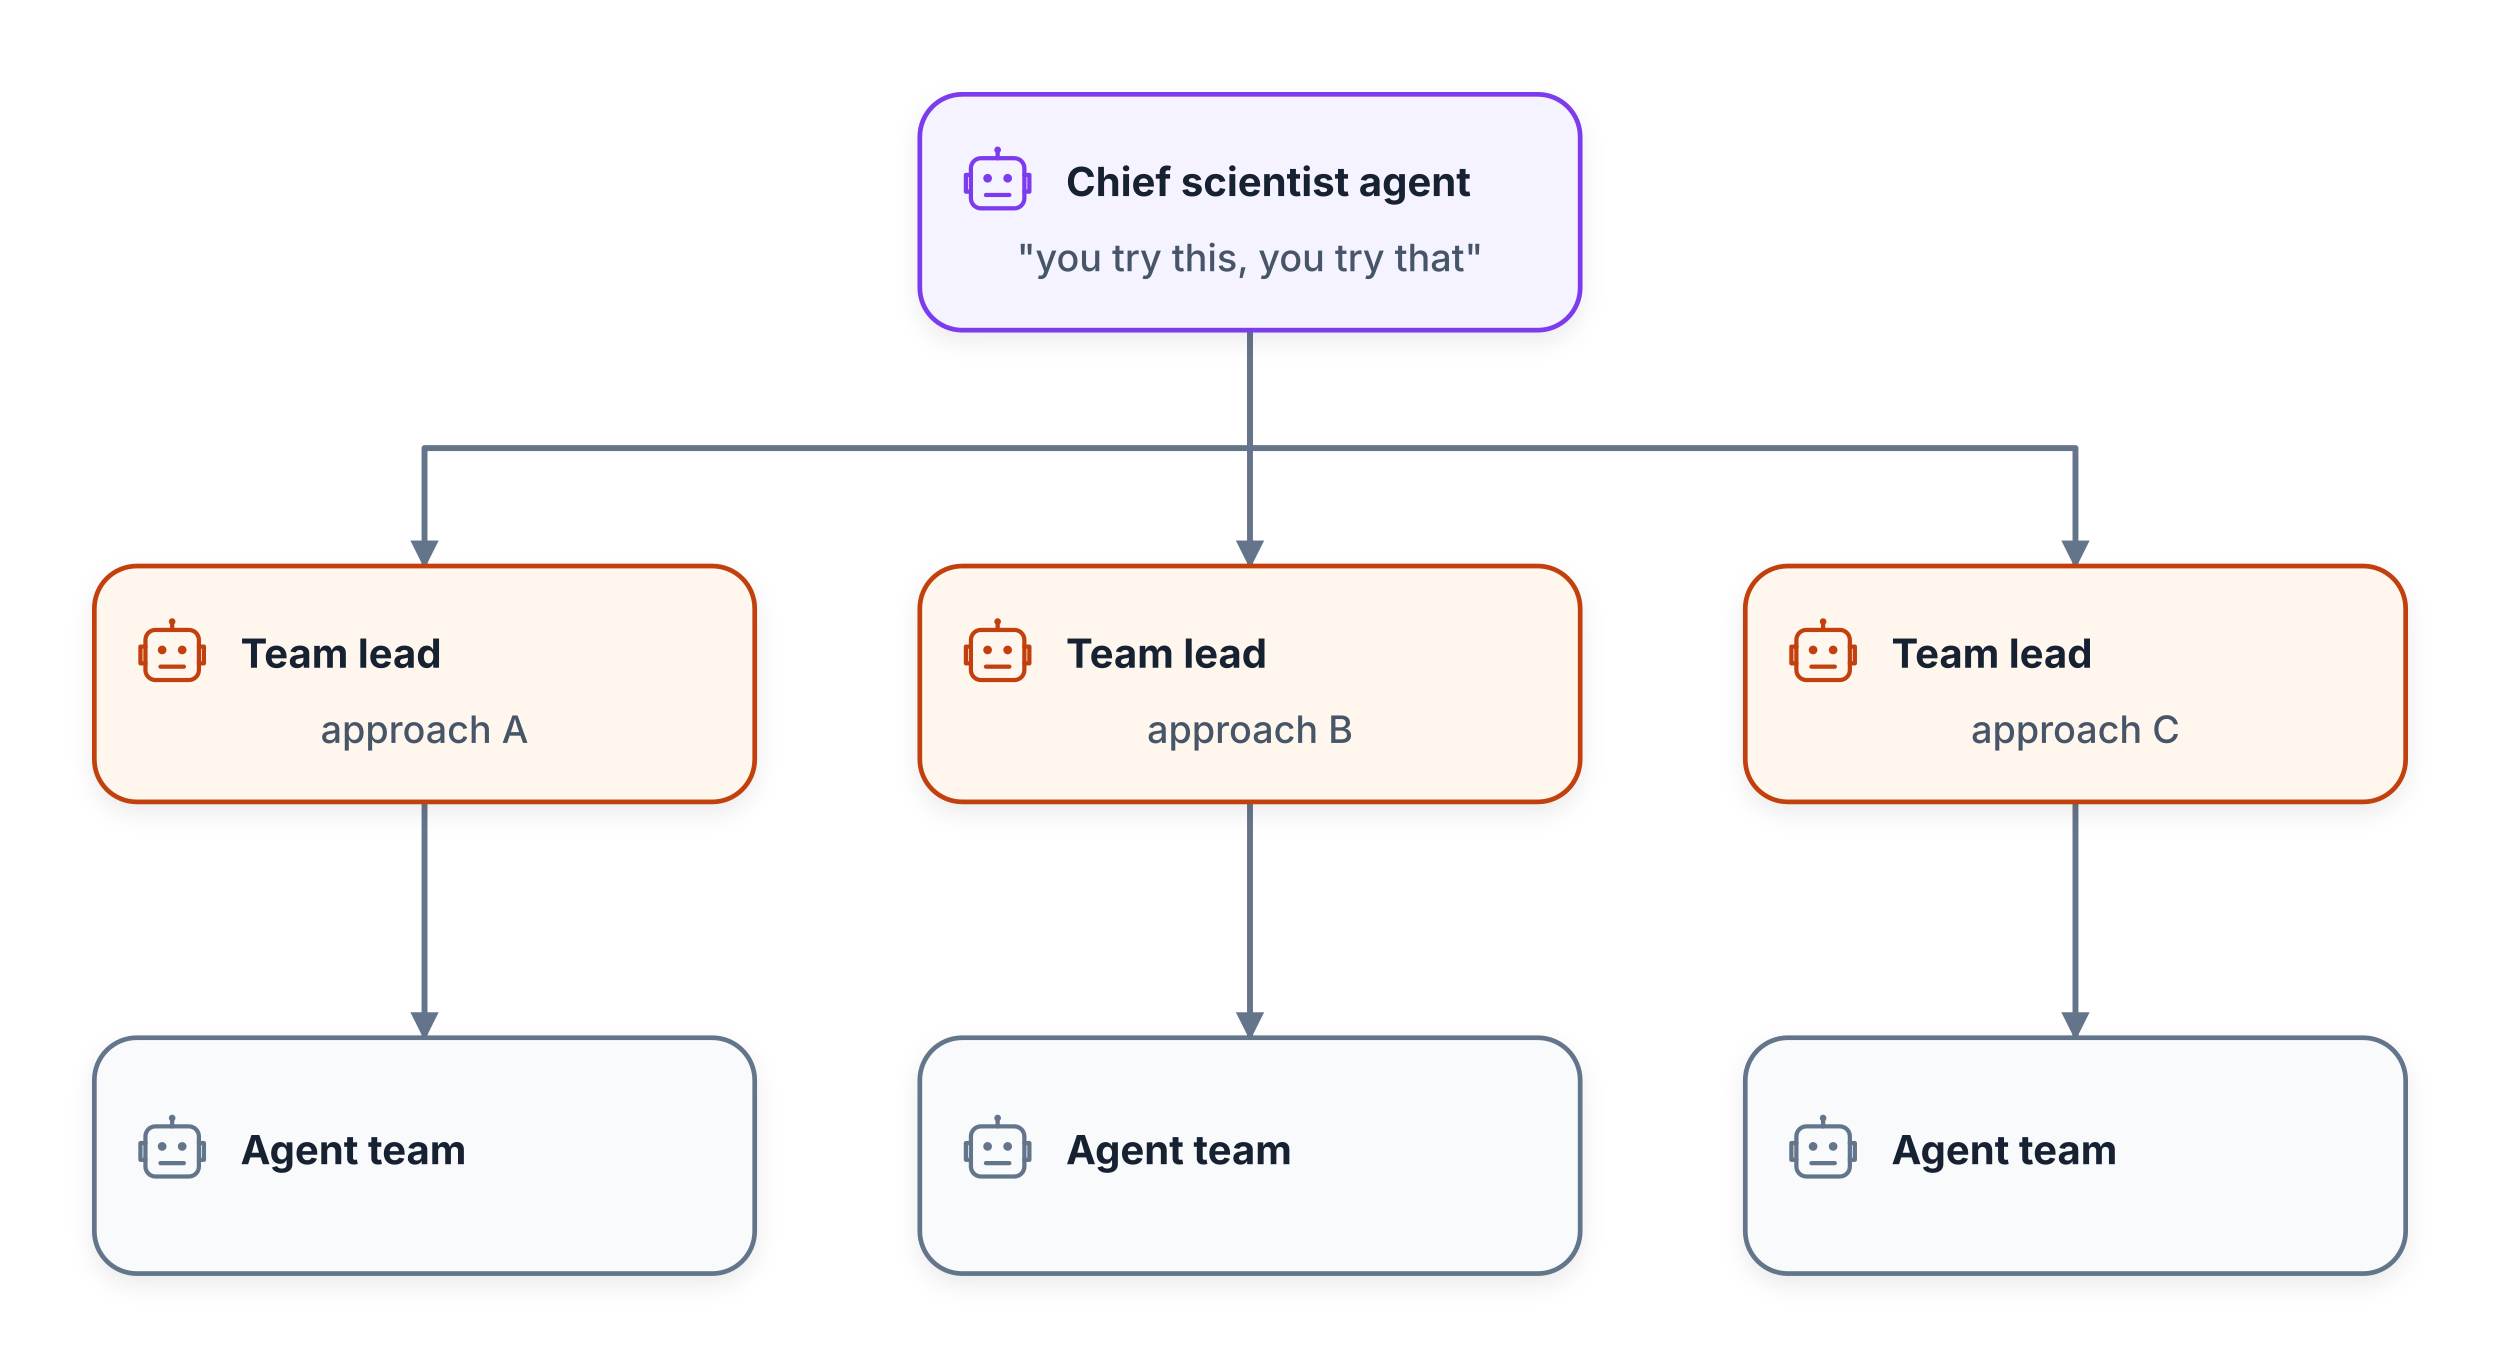
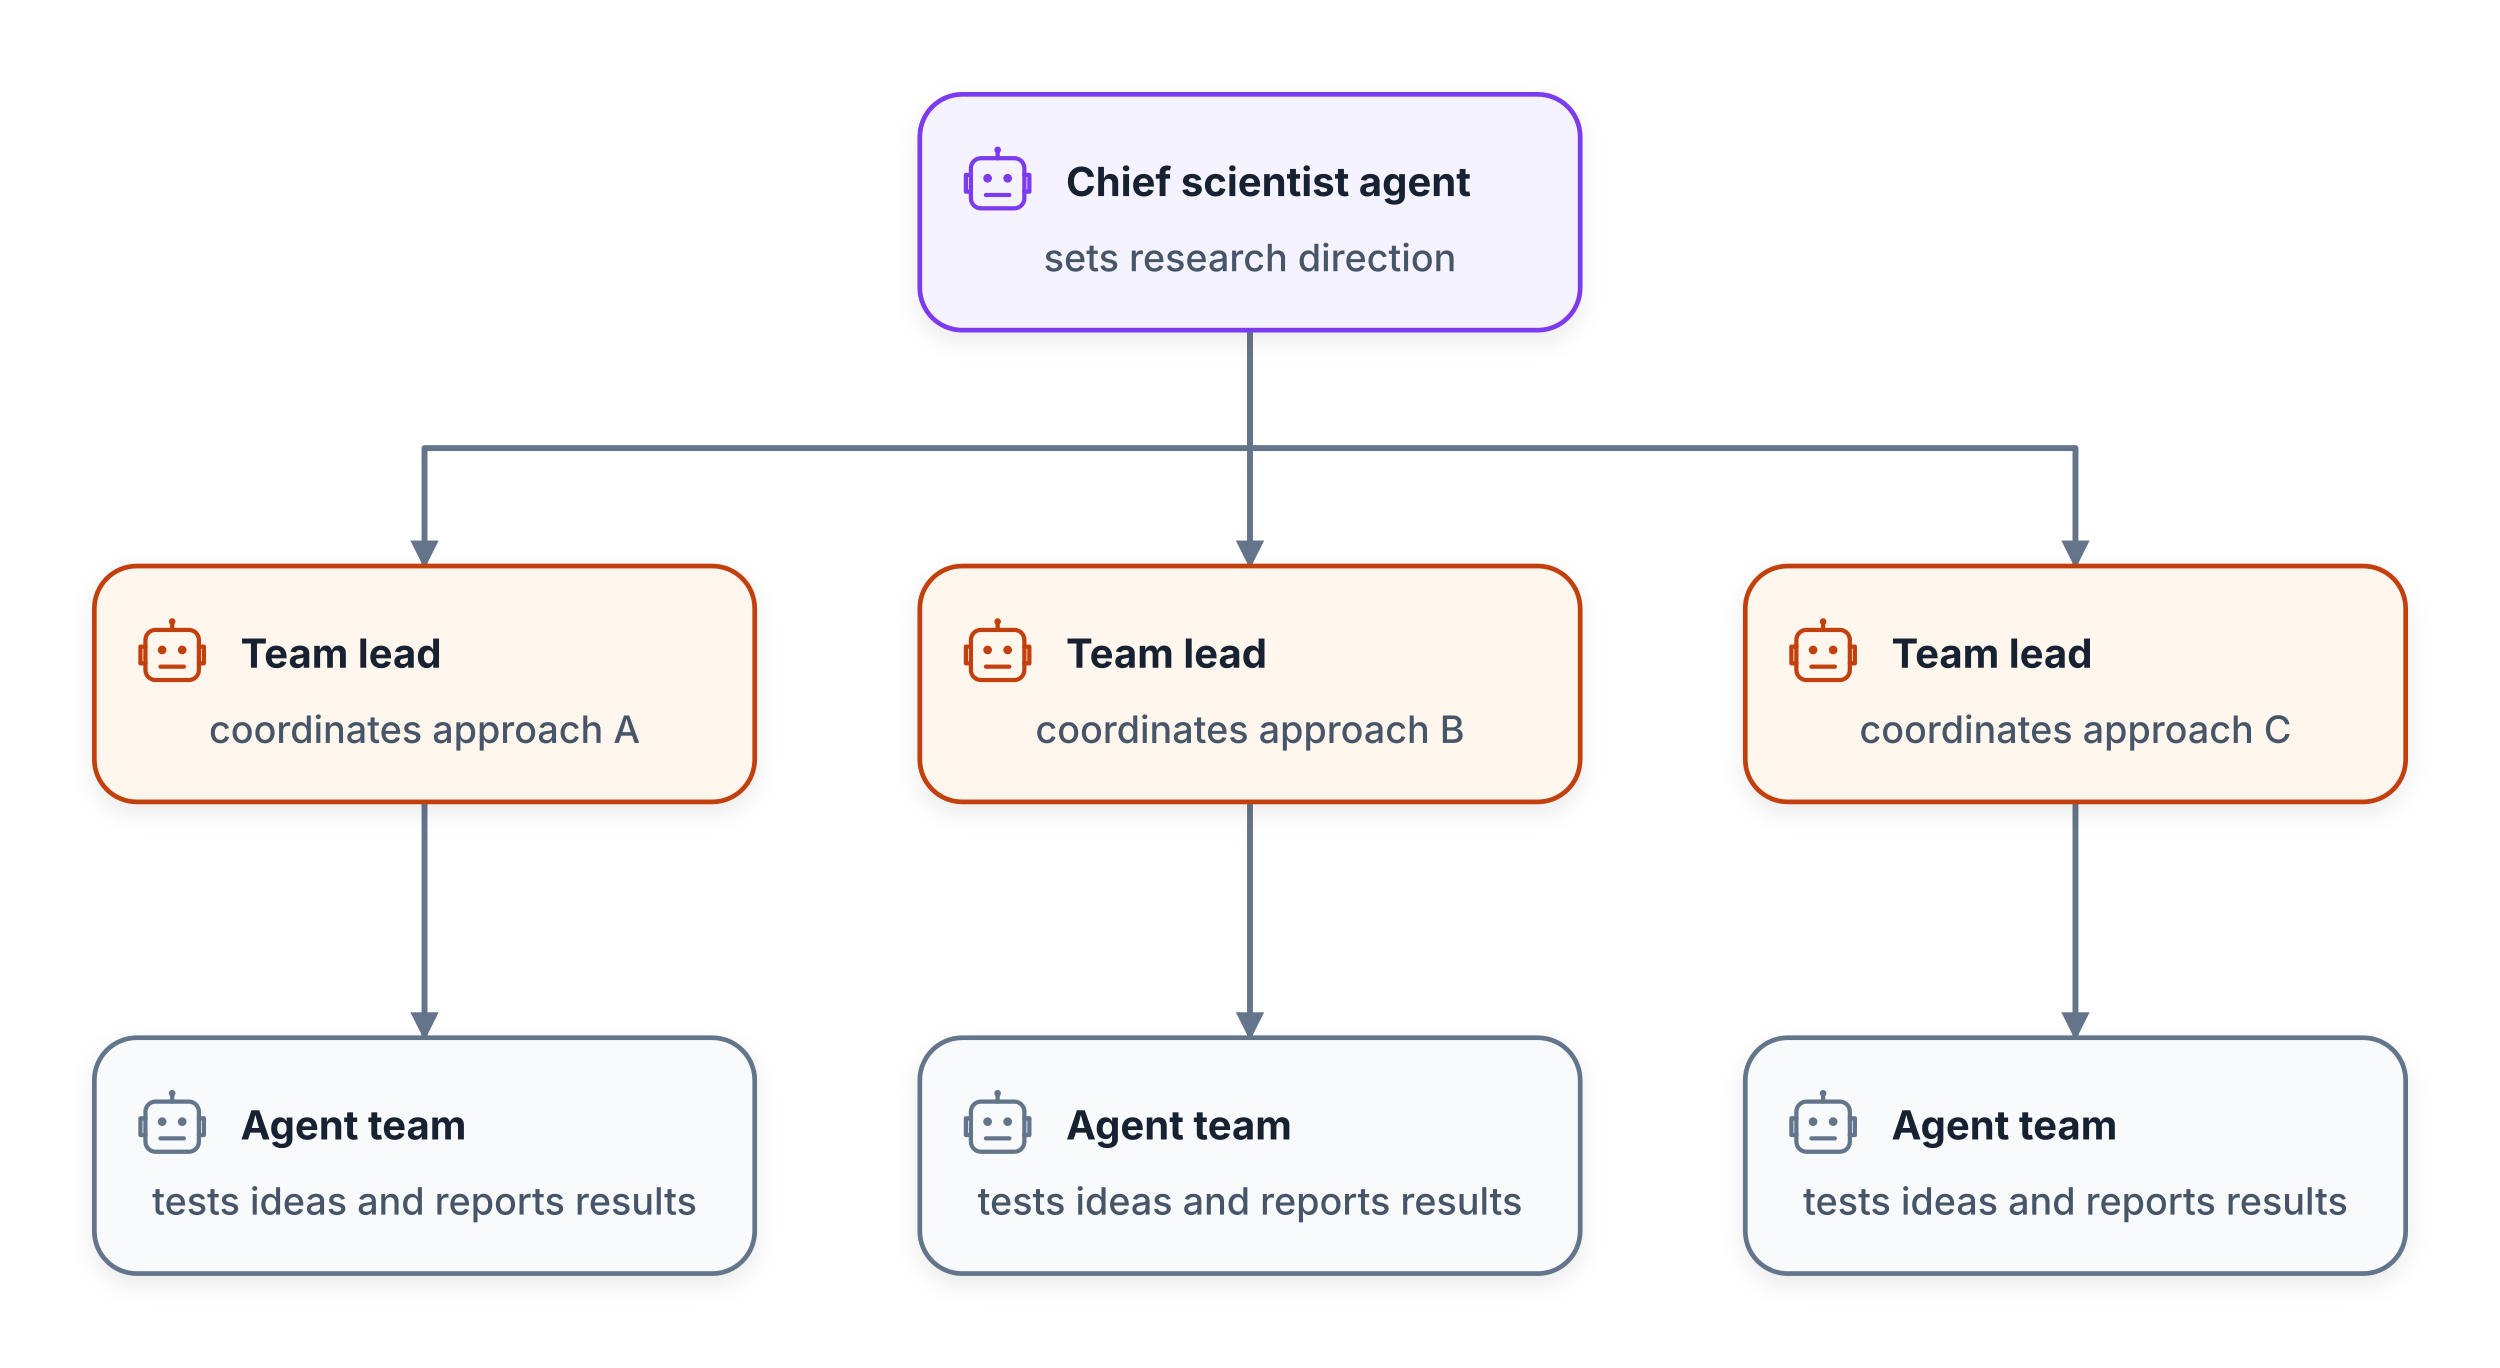
<svg xmlns="http://www.w3.org/2000/svg" width="1060" height="580" viewBox="0 0 1060 580" role="img" aria-labelledby="title desc">
  <defs>
    <filter id="shadow" x="-20%" y="-20%" width="140%" height="150%">
      <feDropShadow dx="0" dy="4" stdDeviation="5" flood-color="#0f172a" flood-opacity="0.08" />
    </filter>
    <marker id="arrow-purple" viewBox="0 0 10 10" refX="9" refY="5" markerUnits="userSpaceOnUse" markerWidth="12" markerHeight="12" orient="auto">
      <path d="M0 0 10 5 0 10Z" fill="#7c3aed" />
    </marker>
    <marker id="arrow-blue" viewBox="0 0 10 10" refX="9" refY="5" markerUnits="userSpaceOnUse" markerWidth="12" markerHeight="12" orient="auto">
      <path d="M0 0 10 5 0 10Z" fill="#2563eb" />
    </marker>
    <marker id="arrow-amber" viewBox="0 0 10 10" refX="9" refY="5" markerUnits="userSpaceOnUse" markerWidth="12" markerHeight="12" orient="auto">
      <path d="M0 0 10 5 0 10Z" fill="#c2410c" />
    </marker>
    <marker id="arrow-green" viewBox="0 0 10 10" refX="9" refY="5" markerUnits="userSpaceOnUse" markerWidth="12" markerHeight="12" orient="auto">
      <path d="M0 0 10 5 0 10Z" fill="#15803d" />
    </marker>
    <marker id="arrow-red" viewBox="0 0 10 10" refX="9" refY="5" markerUnits="userSpaceOnUse" markerWidth="12" markerHeight="12" orient="auto">
      <path d="M0 0 10 5 0 10Z" fill="#dc2626" />
    </marker>
    <marker id="arrow-gray" viewBox="0 0 10 10" refX="9" refY="5" markerUnits="userSpaceOnUse" markerWidth="12" markerHeight="12" orient="auto">
      <path d="M0 0 10 5 0 10Z" fill="#64748b" />
    </marker>
    <symbol id="icon-robot" viewBox="0 0 24 24">
      <path d="M12 5V2.5" fill="none" stroke="currentColor" stroke-width="1.8" stroke-linecap="round" />
      <circle cx="12" cy="2.5" r="1" fill="currentColor" />
      <rect x="4" y="5" width="16" height="15" rx="3" fill="none" stroke="currentColor" stroke-width="1.8" />
      <path d="M4 10H2.5v5H4M20 10h1.5v5H20" fill="none" stroke="currentColor" stroke-width="1.8" stroke-linecap="round" stroke-linejoin="round" />
      <circle cx="9" cy="11" r="1.3" fill="currentColor" />
      <circle cx="15" cy="11" r="1.3" fill="currentColor" />
      <path d="M8.5 16h7" fill="none" stroke="currentColor" stroke-width="1.8" stroke-linecap="round" />
    </symbol>
    <style>
      text { font-family: system-ui, -apple-system, BlinkMacSystemFont, "Segoe UI", sans-serif; fill: #172033; }
      symbol [stroke] { vector-effect: non-scaling-stroke; }
      .node rect { stroke-width: 2; }
      .node-boundary rect { stroke-width: 2; stroke-dasharray: 8 8; }
      .boundary-title { font-size: 16px; font-weight: 750; text-anchor: start; }
      .node-title { font-weight: 750; text-anchor: middle; }
      .node-title.icon-copy { text-anchor: start; }
      .node-subtitle { font-weight: 500; fill: #475569; text-anchor: middle; }
      .eyebrow { font-weight: 750; letter-spacing: 1px; fill: #475569; text-anchor: middle; }
      .mention-icon { font-size: 27px; font-weight: 750; text-anchor: middle; }
      .standalone-mention { font-size: 52px; font-weight: 750; text-anchor: middle; }
      .icon-node-title { font-size: 16px; font-weight: 750; text-anchor: middle; }
      .edge { fill: none; stroke-width: 2.5; stroke-linecap: round; stroke-linejoin: round; }
      .edge-label rect { stroke-width: 2; }
      .edge-label text { font-size: 14px; font-weight: 750; text-anchor: middle; dominant-baseline: central; }
      .divider { stroke: #cbd5e1; stroke-width: 2; stroke-dasharray: 6 8; stroke-linecap: round; }
      .center-annotation { fill: #f1f5f9; stroke: none; }
      .center-title { font-weight: 800; letter-spacing: 0.08em; fill: #334155; text-anchor: middle; }
      .center-detail { font-weight: 600; fill: #475569; text-anchor: middle; }
    </style>
  </defs>
  <rect width="1060" height="580" fill="#ffffff" />
  <path class="edge" d="M530 140V190H180V240" stroke="#64748b" marker-end="url(#arrow-gray)" />
  <path class="edge" d="M530 140L530 240" stroke="#64748b" marker-end="url(#arrow-gray)" />
  <path class="edge" d="M530 140V190H880V240" stroke="#64748b" marker-end="url(#arrow-gray)" />
  <path class="edge" d="M180 340L180 440" stroke="#64748b" marker-end="url(#arrow-gray)" />
  <path class="edge" d="M530 340L530 440" stroke="#64748b" marker-end="url(#arrow-gray)" />
  <path class="edge" d="M880 340L880 440" stroke="#64748b" marker-end="url(#arrow-gray)" />
  <g class="node node-purple" transform="translate(390 40)" filter="url(#shadow)">
    <rect width="280" height="100" rx="18" fill="#f5f3ff" stroke="#7c3aed" />
    <use href="#icon-robot" x="16" y="20" width="34" height="34" color="#7c3aed" />
    <text class="node-title icon-copy" x="62" y="43.12" font-size="17">Chief scientist agent</text>
-     <text class="node-subtitle" x="140" y="75" font-size="16">"you try this, you try that"</text>
+     <text class="node-subtitle" x="140" y="75" font-size="16">sets research direction</text>
  </g>
  <g class="node node-amber" transform="translate(40 240)" filter="url(#shadow)">
    <rect width="280" height="100" rx="18" fill="#fff7ed" stroke="#c2410c" />
    <use href="#icon-robot" x="16" y="20" width="34" height="34" color="#c2410c" />
    <text class="node-title icon-copy" x="62" y="43.12" font-size="17">Team lead</text>
-     <text class="node-subtitle" x="140" y="75" font-size="16">approach A</text>
+     <text class="node-subtitle" x="140" y="75" font-size="16">coordinates approach A</text>
  </g>
  <g class="node node-amber" transform="translate(390 240)" filter="url(#shadow)">
    <rect width="280" height="100" rx="18" fill="#fff7ed" stroke="#c2410c" />
    <use href="#icon-robot" x="16" y="20" width="34" height="34" color="#c2410c" />
    <text class="node-title icon-copy" x="62" y="43.12" font-size="17">Team lead</text>
-     <text class="node-subtitle" x="140" y="75" font-size="16">approach B</text>
+     <text class="node-subtitle" x="140" y="75" font-size="16">coordinates approach B</text>
  </g>
  <g class="node node-amber" transform="translate(740 240)" filter="url(#shadow)">
    <rect width="280" height="100" rx="18" fill="#fff7ed" stroke="#c2410c" />
    <use href="#icon-robot" x="16" y="20" width="34" height="34" color="#c2410c" />
    <text class="node-title icon-copy" x="62" y="43.12" font-size="17">Team lead</text>
-     <text class="node-subtitle" x="140" y="75" font-size="16">approach C</text>
+     <text class="node-subtitle" x="140" y="75" font-size="16">coordinates approach C</text>
  </g>
  <g class="node node-gray" transform="translate(40 440)" filter="url(#shadow)">
    <rect width="280" height="100" rx="18" fill="#f8fafc" stroke="#64748b" />
-     <use href="#icon-robot" x="16" y="30.5" width="34" height="34" color="#64748b" />
-     <text class="node-title icon-copy" x="62" y="53.62" font-size="17">Agent team</text>
+     <use href="#icon-robot" x="16" y="20" width="34" height="34" color="#64748b" />
+     <text class="node-title icon-copy" x="62" y="43.12" font-size="17">Agent team</text>
+     <text class="node-subtitle" x="140" y="75" font-size="16">tests ideas and reports results</text>
  </g>
  <g class="node node-gray" transform="translate(390 440)" filter="url(#shadow)">
    <rect width="280" height="100" rx="18" fill="#f8fafc" stroke="#64748b" />
-     <use href="#icon-robot" x="16" y="30.5" width="34" height="34" color="#64748b" />
-     <text class="node-title icon-copy" x="62" y="53.62" font-size="17">Agent team</text>
+     <use href="#icon-robot" x="16" y="20" width="34" height="34" color="#64748b" />
+     <text class="node-title icon-copy" x="62" y="43.12" font-size="17">Agent team</text>
+     <text class="node-subtitle" x="140" y="75" font-size="16">tests ideas and reports results</text>
  </g>
  <g class="node node-gray" transform="translate(740 440)" filter="url(#shadow)">
    <rect width="280" height="100" rx="18" fill="#f8fafc" stroke="#64748b" />
-     <use href="#icon-robot" x="16" y="30.5" width="34" height="34" color="#64748b" />
-     <text class="node-title icon-copy" x="62" y="53.62" font-size="17">Agent team</text>
+     <use href="#icon-robot" x="16" y="20" width="34" height="34" color="#64748b" />
+     <text class="node-title icon-copy" x="62" y="43.12" font-size="17">Agent team</text>
+     <text class="node-subtitle" x="140" y="75" font-size="16">tests ideas and reports results</text>
  </g>
</svg>
